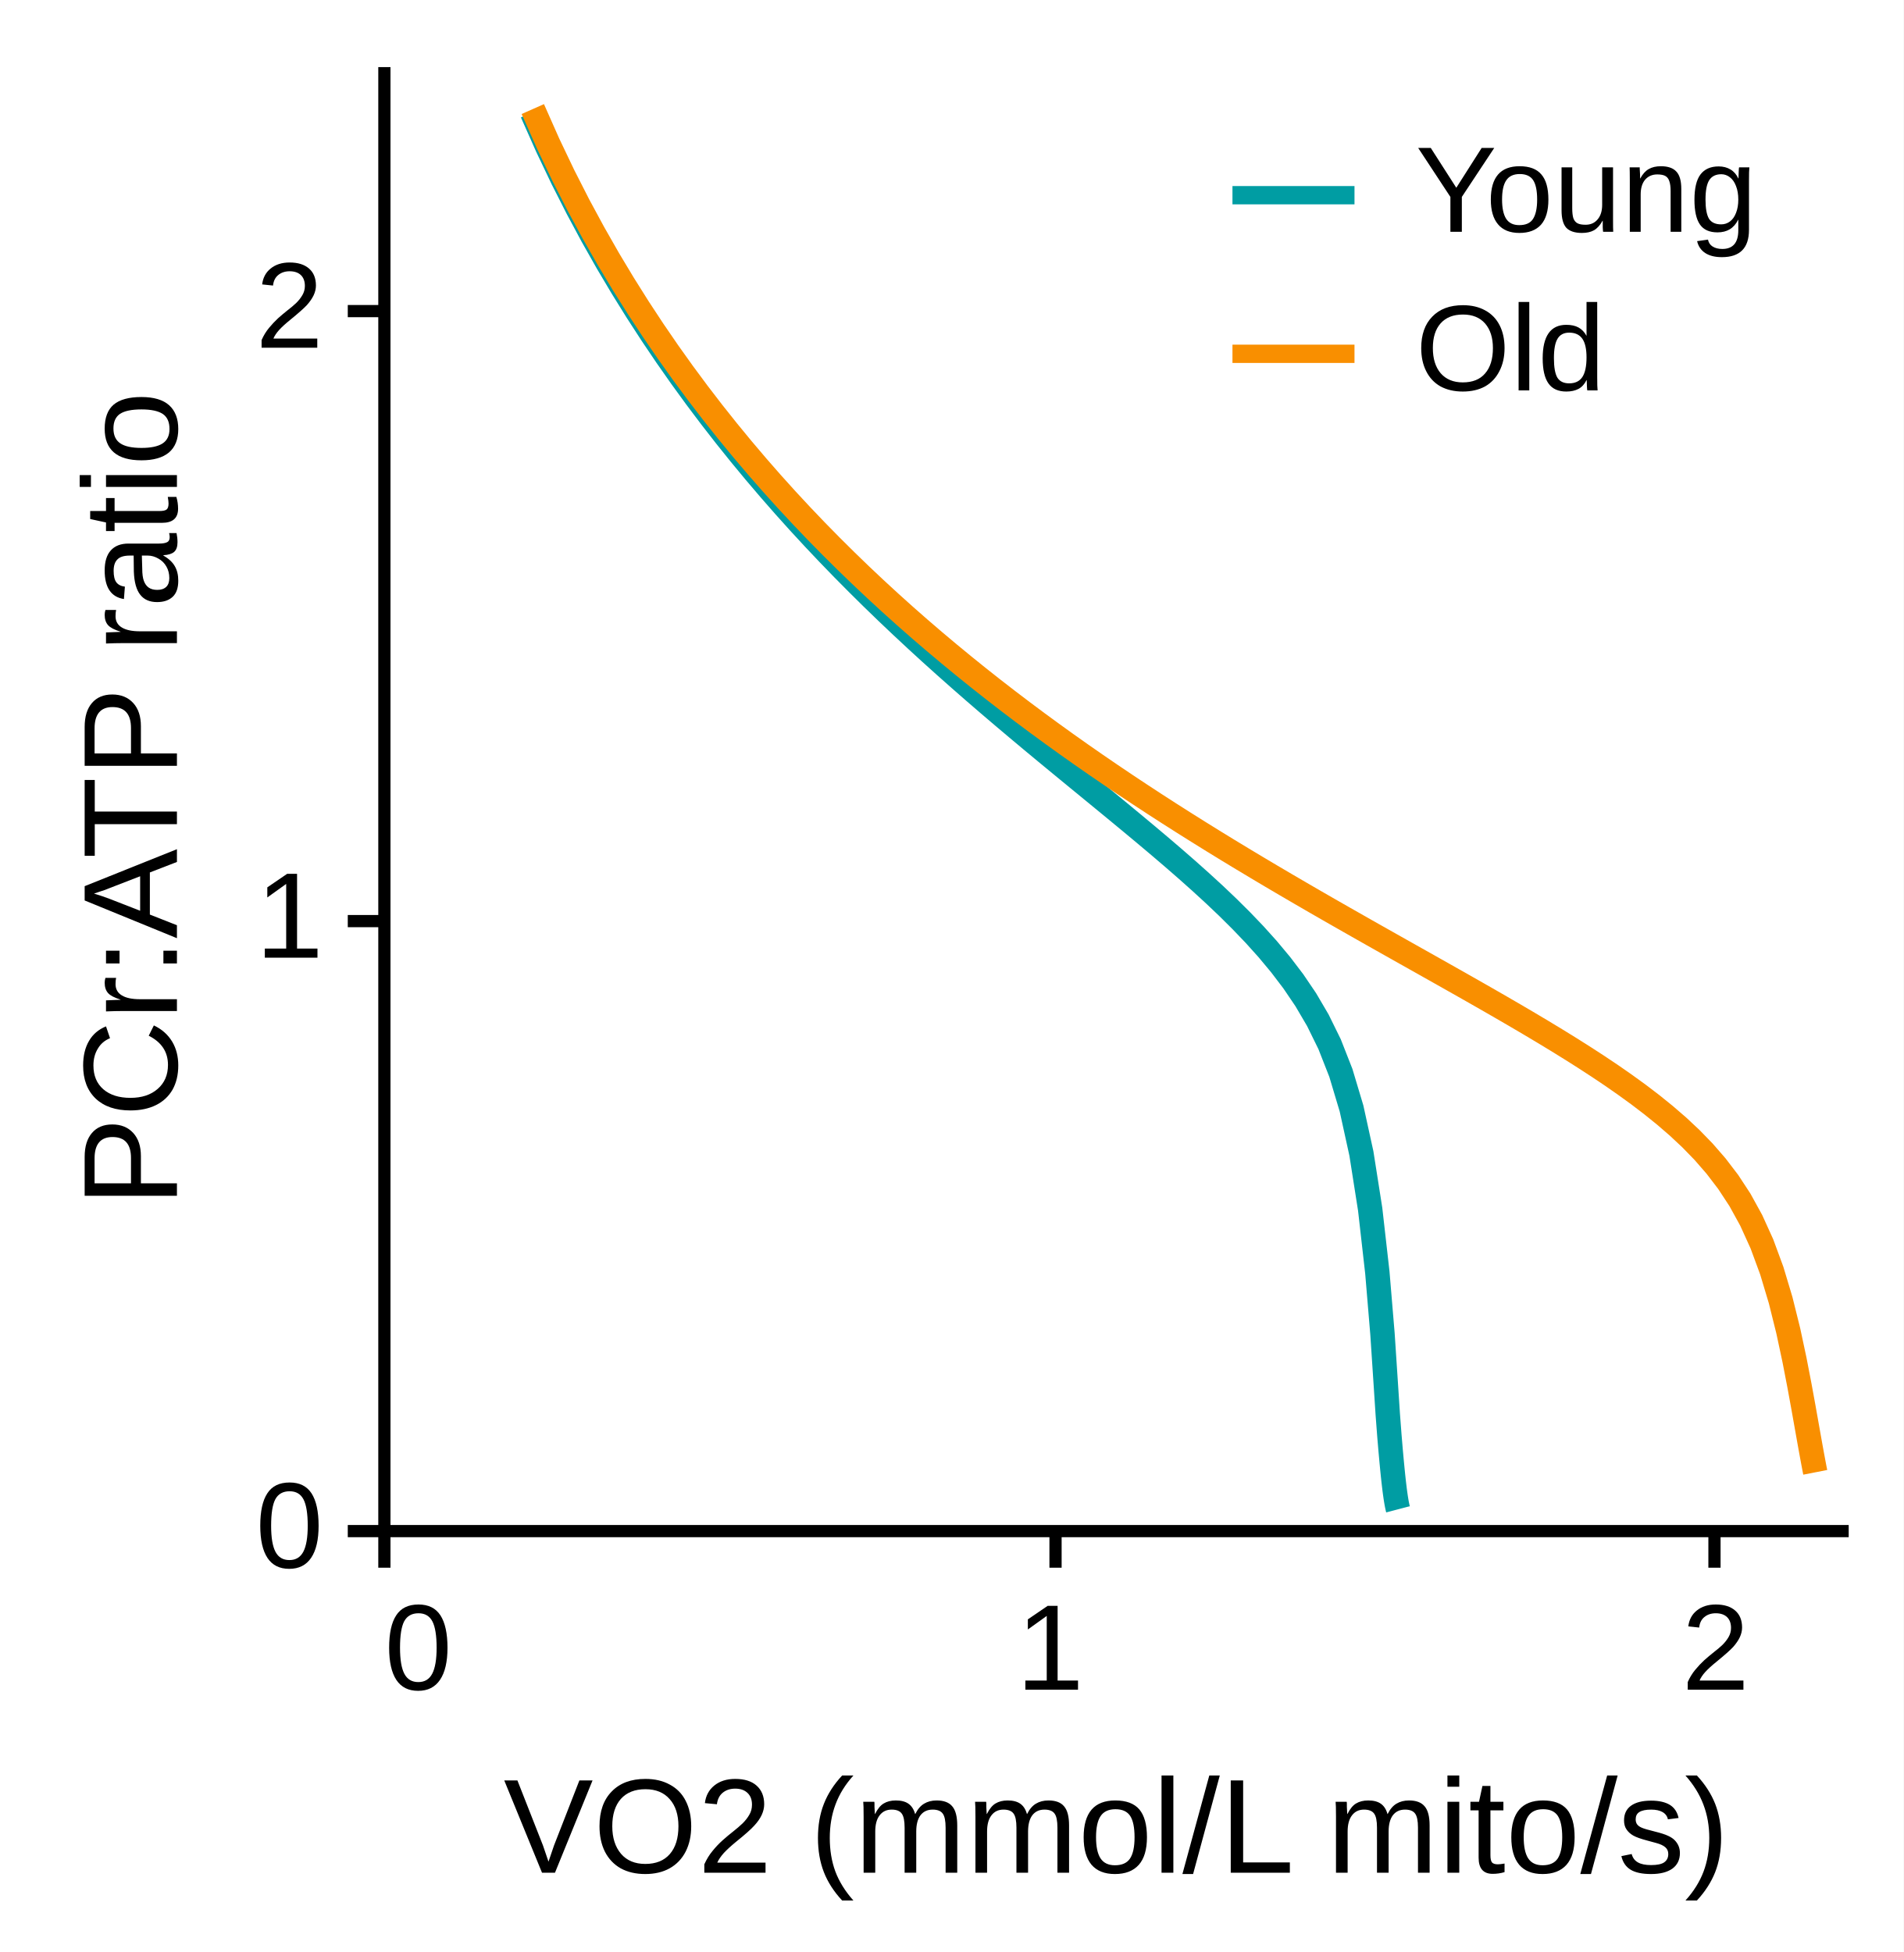
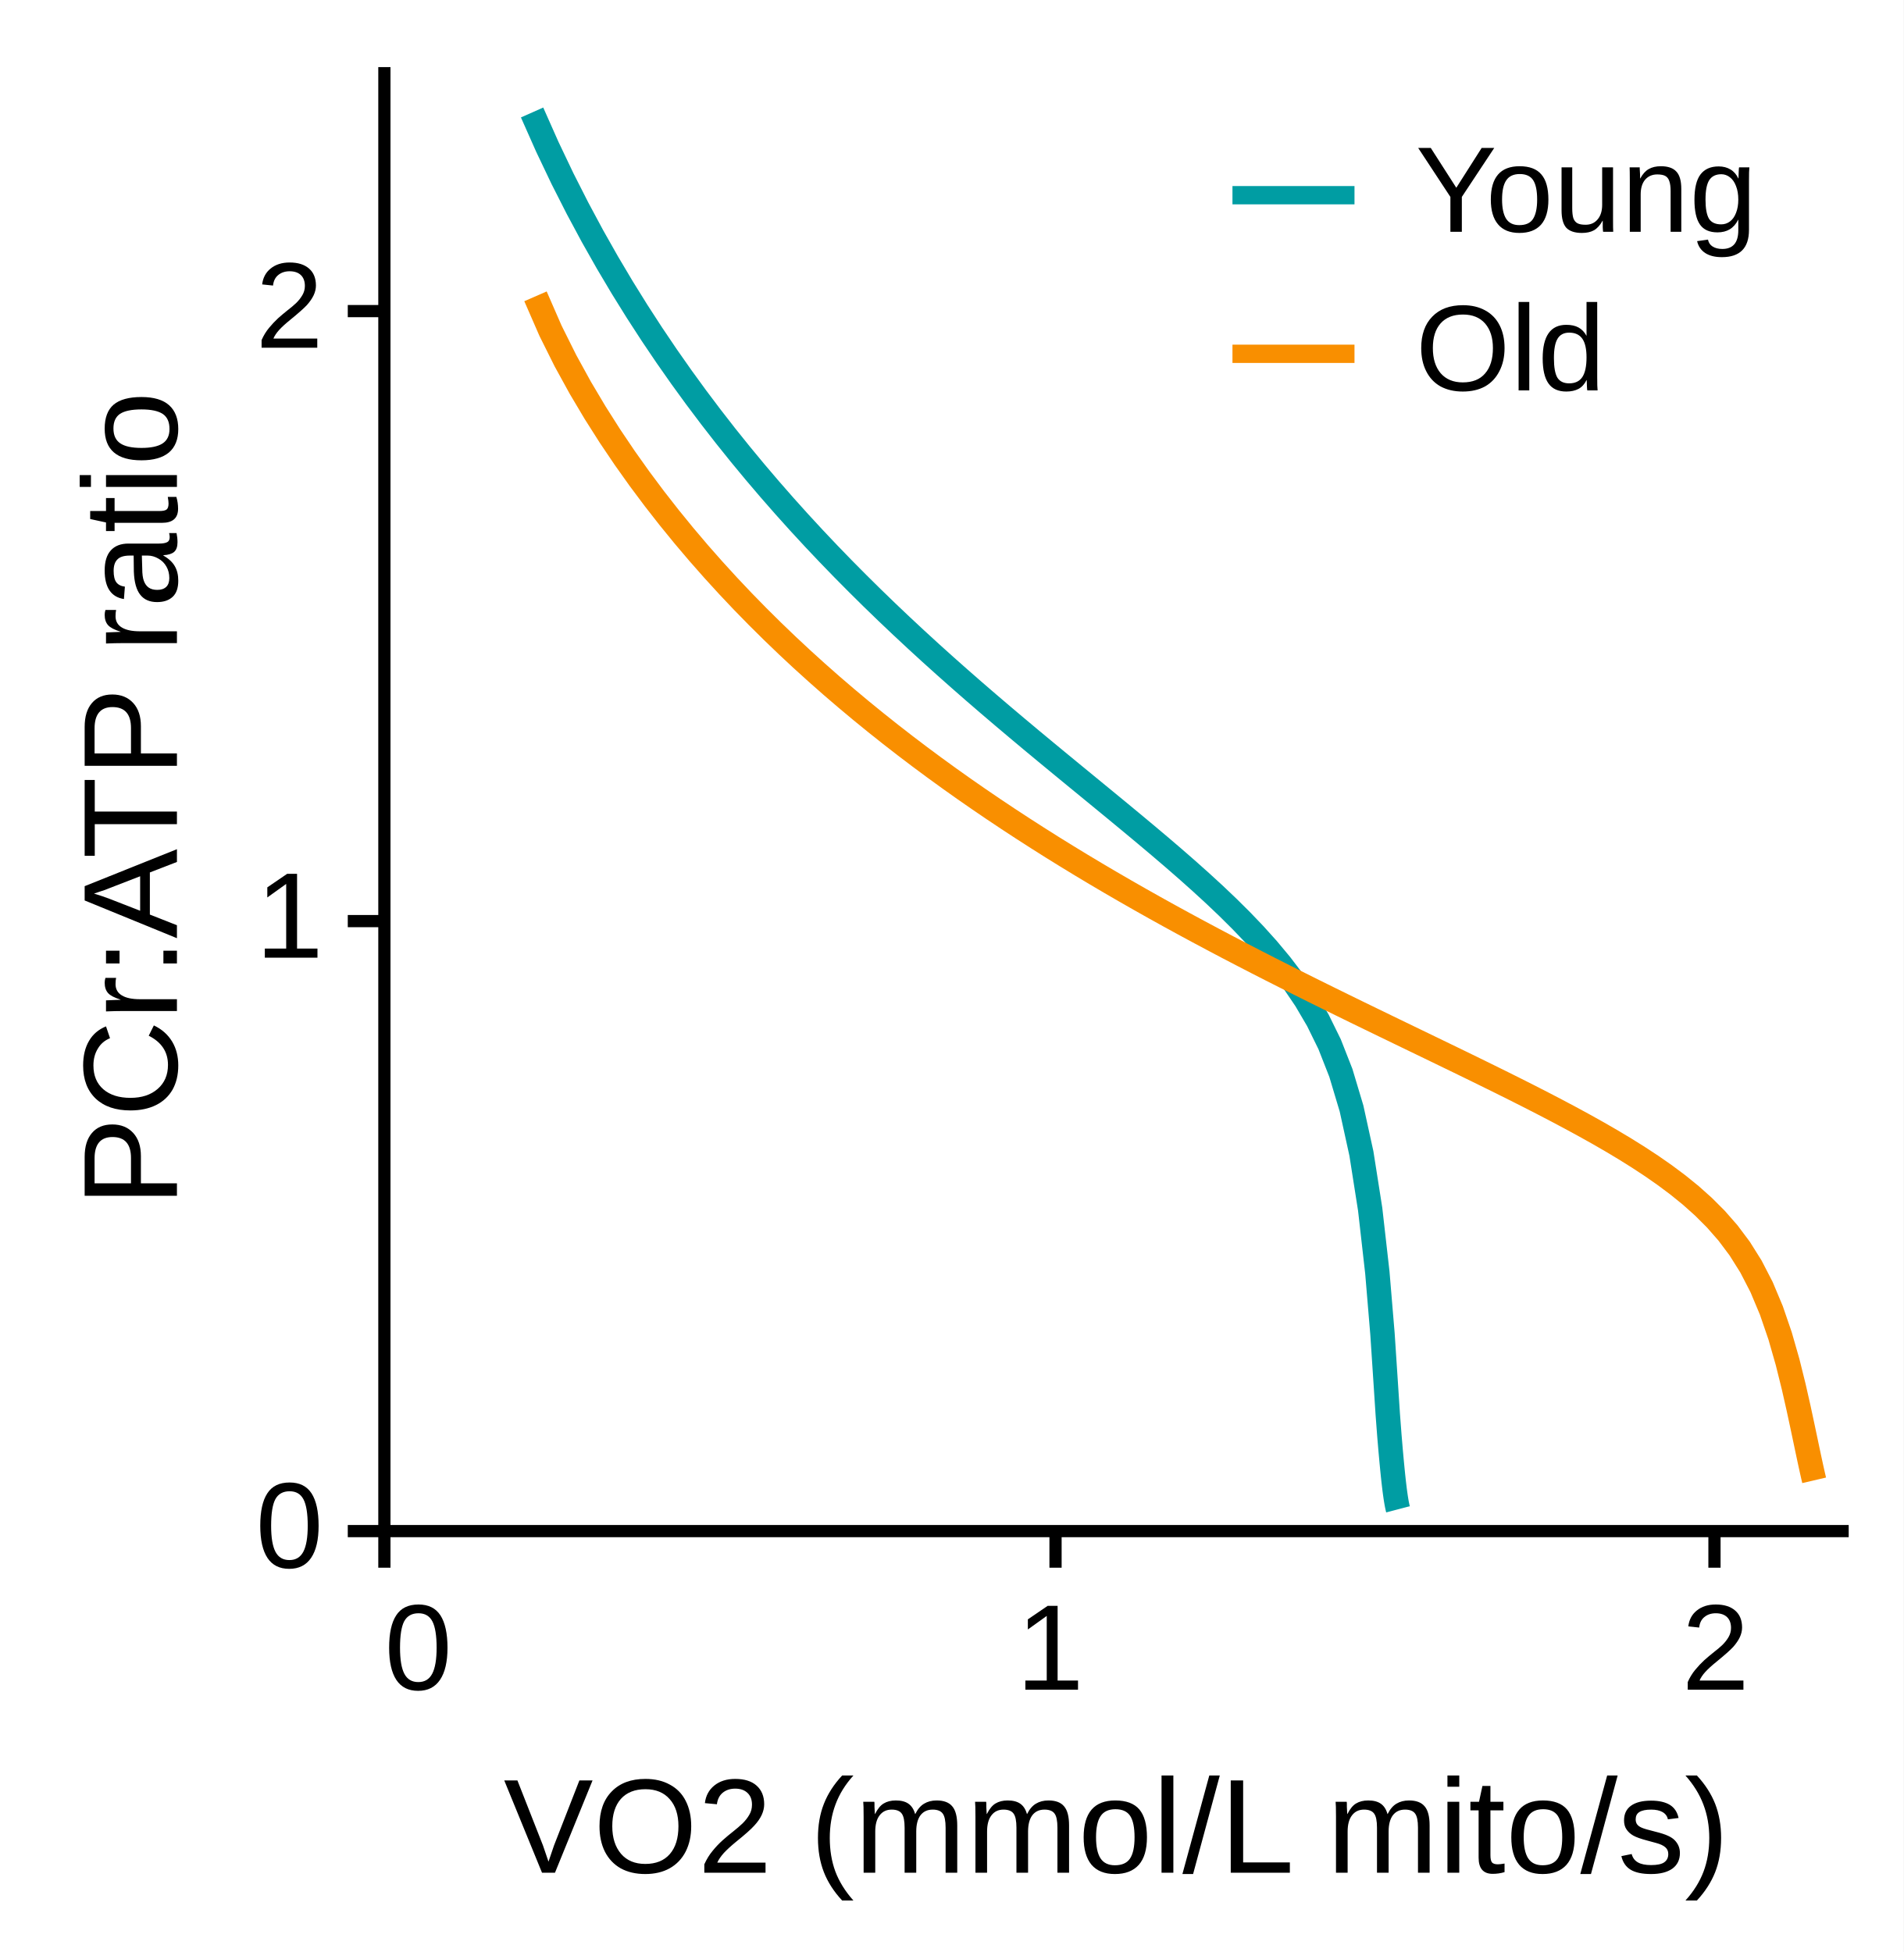
<svg xmlns="http://www.w3.org/2000/svg" version="1.1" class="marks" width="156" height="160" viewBox="0 0 156 160">
  <rect width="156" height="160" fill="white" />
  <g fill="none" stroke-miterlimit="10" transform="translate(31,5)">
    <g class="mark-group role-frame root" role="graphics-object" aria-roledescription="group mark container">
      <g transform="translate(0,0)">
        <path class="background" aria-hidden="true" d="M0.5,0.5h120v120h-120Z" />
        <g>
          <g class="mark-group role-axis" role="graphics-symbol" aria-roledescription="axis" aria-label="X-axis titled 'VO2 (mmol/L mito/s)' for a linear scale with values from 0.0 to 2.2">
            <g transform="translate(0.5,120.5)">
              <path class="background" aria-hidden="true" d="M0,0h0v0h0Z" pointer-events="none" />
              <g>
                <g class="mark-rule role-axis-tick" pointer-events="none">
                  <line transform="translate(0,0)" x2="0" y2="3" stroke="black" stroke-width="1" opacity="1" />
                  <line transform="translate(55,0)" x2="0" y2="3" stroke="black" stroke-width="1" opacity="1" />
                  <line transform="translate(109,0)" x2="0" y2="3" stroke="black" stroke-width="1" opacity="1" />
                </g>
                <g class="mark-text role-axis-label" pointer-events="none">
                  <text text-anchor="start" transform="translate(0,13)" font-family="Arial" font-size="10px" fill="#000" opacity="1">0</text>
                  <text text-anchor="middle" transform="translate(54.54545,13)" font-family="Arial" font-size="10px" fill="#000" opacity="1">1</text>
                  <text text-anchor="middle" transform="translate(109.0909,13)" font-family="Arial" font-size="10px" fill="#000" opacity="1">2</text>
                </g>
                <g class="mark-rule role-axis-domain" pointer-events="none">
                  <line transform="translate(0,0)" x2="120" y2="0" stroke="black" stroke-width="1" opacity="1" />
                </g>
                <g class="mark-text role-axis-title" pointer-events="none">
                  <text text-anchor="middle" transform="translate(60,28)" font-family="Arial" font-size="11px" font-weight="normal" fill="#000" opacity="1">VO2 (mmol/L mito/s)</text>
                </g>
              </g>
              <path class="foreground" aria-hidden="true" d="" pointer-events="none" display="none" />
            </g>
          </g>
          <g class="mark-group role-axis" role="graphics-symbol" aria-roledescription="axis" aria-label="Y-axis titled 'PCr:ATP ratio' for a linear scale with values from 0.0 to 2.4">
            <g transform="translate(0.5,0.5)">
              <path class="background" aria-hidden="true" d="M0,0h0v0h0Z" pointer-events="none" />
              <g>
                <g class="mark-rule role-axis-tick" pointer-events="none">
                  <line transform="translate(0,120)" x2="-3" y2="0" stroke="black" stroke-width="1" opacity="1" />
                  <line transform="translate(0,70)" x2="-3" y2="0" stroke="black" stroke-width="1" opacity="1" />
                  <line transform="translate(0,20)" x2="-3" y2="0" stroke="black" stroke-width="1" opacity="1" />
                </g>
                <g class="mark-text role-axis-label" pointer-events="none">
                  <text text-anchor="end" transform="translate(-5,123)" font-family="Arial" font-size="10px" fill="#000" opacity="1">0</text>
                  <text text-anchor="end" transform="translate(-5,73)" font-family="Arial" font-size="10px" fill="#000" opacity="1">1</text>
                  <text text-anchor="end" transform="translate(-5,23)" font-family="Arial" font-size="10px" fill="#000" opacity="1">2</text>
                </g>
                <g class="mark-rule role-axis-domain" pointer-events="none">
                  <line transform="translate(0,120)" x2="0" y2="-120" stroke="black" stroke-width="1" opacity="1" />
                </g>
                <g class="mark-text role-axis-title" pointer-events="none">
                  <text text-anchor="middle" transform="translate(-15,60) rotate(-90) translate(0,-2)" font-family="Arial" font-size="11px" font-weight="normal" fill="#000" opacity="1">PCr:ATP ratio</text>
                </g>
              </g>
              <path class="foreground" aria-hidden="true" d="" pointer-events="none" display="none" />
            </g>
          </g>
          <g class="mark-group role-scope layer_0_pathgroup" role="graphics-object" aria-roledescription="group mark container">
            <g transform="translate(0,0)">
              <path class="background" aria-hidden="true" d="M0,0h120v120h-120Z" />
              <g>
                <g class="mark-line role-mark layer_0_marks" role="graphics-object" aria-roledescription="line mark container">
                  <path aria-label="VO2_m: 0.23106662489; PCrATP: 2.31560070136; group: Young" role="graphics-symbol" aria-roledescription="line mark" d="M12.604,4.22L13.854,7.036L15.094,9.639L16.327,12.069L17.553,14.354L18.775,16.514L19.993,18.566L21.209,20.523L22.422,22.394L23.634,24.19L24.844,25.915L26.053,27.578L27.261,29.182L28.467,30.733L29.673,32.235L30.878,33.691L32.082,35.104L33.284,36.477L34.486,37.814L35.687,39.115L36.887,40.384L38.086,41.622L39.284,42.831L40.481,44.014L41.676,45.171L42.871,46.305L44.064,47.417L45.255,48.508L46.445,49.58L47.634,50.634L48.82,51.672L50.005,52.694L51.188,53.703L52.369,54.7L53.547,55.686L54.723,56.662L55.896,57.63L57.066,58.592L58.233,59.549L59.396,60.504L60.555,61.457L61.71,62.412L62.86,63.37L64.005,64.334L65.144,65.308L66.277,66.295L67.402,67.299L68.52,68.324L69.628,69.378L70.726,70.468L71.813,71.603L72.886,72.796L73.944,74.065L74.985,75.433L76.004,76.937L76.997,78.629L77.96,80.589L78.883,82.94L79.757,85.858L80.566,89.546L81.284,94.113L81.873,99.307L82.294,104.34L82.555,108.296L82.729,110.953L82.862,112.702L82.964,113.908L83.043,114.774L83.105,115.42L83.155,115.916L83.197,116.308L83.233,116.624L83.264,116.883L83.29,117.1L83.314,117.283L83.335,117.44L83.355,117.577L83.372,117.696L83.388,117.801L83.403,117.894L83.416,117.977L83.429,118.052L83.44,118.119L83.451,118.181L83.461,118.236L83.471,118.288L83.48,118.334L83.489,118.378L83.497,118.418L83.505,118.455L83.512,118.489L83.519,118.521L83.526,118.551L83.532,118.579L83.538,118.605L83.544,118.63L83.55,118.653L83.555,118.675L83.56,118.696L83.565,118.715" stroke="#009DA3" stroke-width="2" />
                </g>
              </g>
              <path class="foreground" aria-hidden="true" d="" display="none" />
            </g>
            <g transform="translate(0,0)">
              <path class="background" aria-hidden="true" d="M0,0h120v120h-120Z" />
              <g>
                <g class="mark-line role-mark layer_0_marks" role="graphics-object" aria-roledescription="line mark container">
-                   <path aria-label="VO2_m: 0.232158006883; PCrATP: 2.32121834962; group: Old" role="graphics-symbol" aria-roledescription="line mark" d="M12.663,3.939L13.918,6.769L15.163,9.378L16.4,11.808L17.633,14.089L18.861,16.242L20.086,18.283L21.308,20.227L22.528,22.083L23.747,23.861L24.965,25.569L26.181,27.211L27.397,28.794L28.612,30.322L29.826,31.799L31.04,33.229L32.253,34.615L33.465,35.959L34.677,37.264L35.889,38.533L37.1,39.767L38.311,40.968L39.521,42.139L40.731,43.28L41.94,44.393L43.149,45.48L44.357,46.542L45.565,47.579L46.773,48.594L47.98,49.587L49.186,50.56L50.392,51.512L51.597,52.445L52.802,53.36L54.006,54.258L55.21,55.139L56.413,56.005L57.615,56.855L58.817,57.691L60.018,58.513L61.218,59.321L62.417,60.117L63.616,60.902L64.813,61.674L66.01,62.436L67.206,63.187L68.401,63.929L69.594,64.661L70.787,65.384L71.978,66.099L73.169,66.807L74.358,67.507L75.545,68.2L76.731,68.888L77.916,69.57L79.099,70.246L80.28,70.918L81.459,71.587L82.637,72.251L83.812,72.914L84.986,73.574L86.157,74.233L87.325,74.891L88.491,75.55L89.654,76.209L90.814,76.871L91.97,77.536L93.123,78.205L94.272,78.88L95.417,79.562L96.558,80.253L97.693,80.954L98.823,81.669L99.947,82.399L101.064,83.147L102.173,83.919L103.275,84.718L104.367,85.551L105.448,86.425L106.518,87.349L107.573,88.338L108.611,89.406L109.629,90.577L110.624,91.88L111.588,93.35L112.513,95.031L113.389,96.962L114.198,99.158L114.924,101.577L115.547,104.082L116.058,106.471L116.463,108.566L116.779,110.293L117.024,111.669L117.217,112.753L117.37,113.611L117.495,114.296L117.598,114.85L117.684,115.304L117.758,115.682" stroke="#F98F00" stroke-width="2" />
+                   <path aria-label="VO2_m: 0.236186123948; PCrATP: 2.01421520954; group: Old" role="graphics-symbol" aria-roledescription="line mark" d="M12.883,19.289L14.115,22.113L15.338,24.567L16.557,26.785L17.773,28.832L18.987,30.743L20.2,32.542L21.412,34.247L22.624,35.87L23.835,37.42L25.046,38.906L26.256,40.333L27.467,41.706L28.677,43.031L29.886,44.31L31.096,45.547L32.305,46.745L33.514,47.907L34.723,49.035L35.932,50.13L37.14,51.196L38.348,52.232L39.556,53.242L40.764,54.226L41.971,55.186L43.178,56.123L44.384,57.038L45.59,57.932L46.796,58.806L48.002,59.662L49.207,60.499L50.411,61.319L51.615,62.123L52.819,62.91L54.022,63.683L55.224,64.442L56.426,65.186L57.627,65.918L58.828,66.637L60.028,67.344L61.227,68.039L62.426,68.724L63.623,69.398L64.82,70.062L66.016,70.717L67.211,71.363L68.405,72L69.598,72.63L70.79,73.251L71.981,73.866L73.17,74.474L74.359,75.075L75.546,75.671L76.731,76.262L77.915,76.847L79.098,77.428L80.279,78.006L81.458,78.579L82.635,79.15L83.81,79.719L84.983,80.286L86.153,80.851L87.321,81.417L88.487,81.982L89.649,82.548L90.809,83.117L91.965,83.687L93.118,84.262L94.267,84.841L95.411,85.427L96.551,86.02L97.686,86.623L98.816,87.237L99.939,87.864L101.056,88.508L102.165,89.172L103.266,89.86L104.358,90.578L105.439,91.332L106.507,92.13L107.561,92.985L108.598,93.912L109.615,94.929L110.608,96.062L111.569,97.345L112.49,98.813L113.36,100.498L114.162,102.41L114.878,104.499L115.491,106.639L115.992,108.655L116.389,110.407L116.698,111.845L116.94,112.988L117.13,113.891L117.282,114.605L117.406,115.176L117.508,115.639L117.595,116.02L117.669,116.337" stroke="#F98F00" stroke-width="2" />
                </g>
              </g>
              <path class="foreground" aria-hidden="true" d="" display="none" />
            </g>
          </g>
          <g class="mark-group role-legend" role="graphics-symbol" aria-roledescription="legend" aria-label="Symbol legend for stroke color with 2 values: Young, Old">
            <g transform="translate(69,5)">
              <path class="background" aria-hidden="true" d="M0,0h46v24h-46Z" pointer-events="none" />
              <g>
                <g class="mark-group role-legend-entry">
                  <g transform="translate(0,0)">
                    <path class="background" aria-hidden="true" d="M0,0h0v0h0Z" pointer-events="none" />
                    <g>
                      <g class="mark-group role-scope" role="graphics-object" aria-roledescription="group mark container">
                        <g transform="translate(0,0)">
                          <path class="background" aria-hidden="true" d="M0,0h46v11h-46Z" pointer-events="none" opacity="1" />
                          <g>
                            <g class="mark-symbol role-legend-symbol" pointer-events="none">
                              <path transform="translate(6,6)" d="M-5,0L5,0" stroke="#009DA3" stroke-width="1.5" opacity="1" />
                            </g>
                            <g class="mark-text role-legend-label" pointer-events="none">
                              <text text-anchor="start" transform="translate(16,9)" font-family="Arial" font-size="10px" fill="#000" opacity="1">Young</text>
                            </g>
                          </g>
                          <path class="foreground" aria-hidden="true" d="" pointer-events="none" display="none" />
                        </g>
                        <g transform="translate(0,13)">
                          <path class="background" aria-hidden="true" d="M0,0h46v11h-46Z" pointer-events="none" opacity="1" />
                          <g>
                            <g class="mark-symbol role-legend-symbol" pointer-events="none">
                              <path transform="translate(6,6)" d="M-5,0L5,0" stroke="#F98F00" stroke-width="1.5" opacity="1" />
                            </g>
                            <g class="mark-text role-legend-label" pointer-events="none">
                              <text text-anchor="start" transform="translate(16,9)" font-family="Arial" font-size="10px" fill="#000" opacity="1">Old</text>
                            </g>
                          </g>
                          <path class="foreground" aria-hidden="true" d="" pointer-events="none" display="none" />
                        </g>
                      </g>
                    </g>
                    <path class="foreground" aria-hidden="true" d="" pointer-events="none" display="none" />
                  </g>
                </g>
              </g>
              <path class="foreground" aria-hidden="true" d="" pointer-events="none" display="none" />
            </g>
          </g>
        </g>
        <path class="foreground" aria-hidden="true" d="" display="none" />
      </g>
    </g>
  </g>
</svg>
